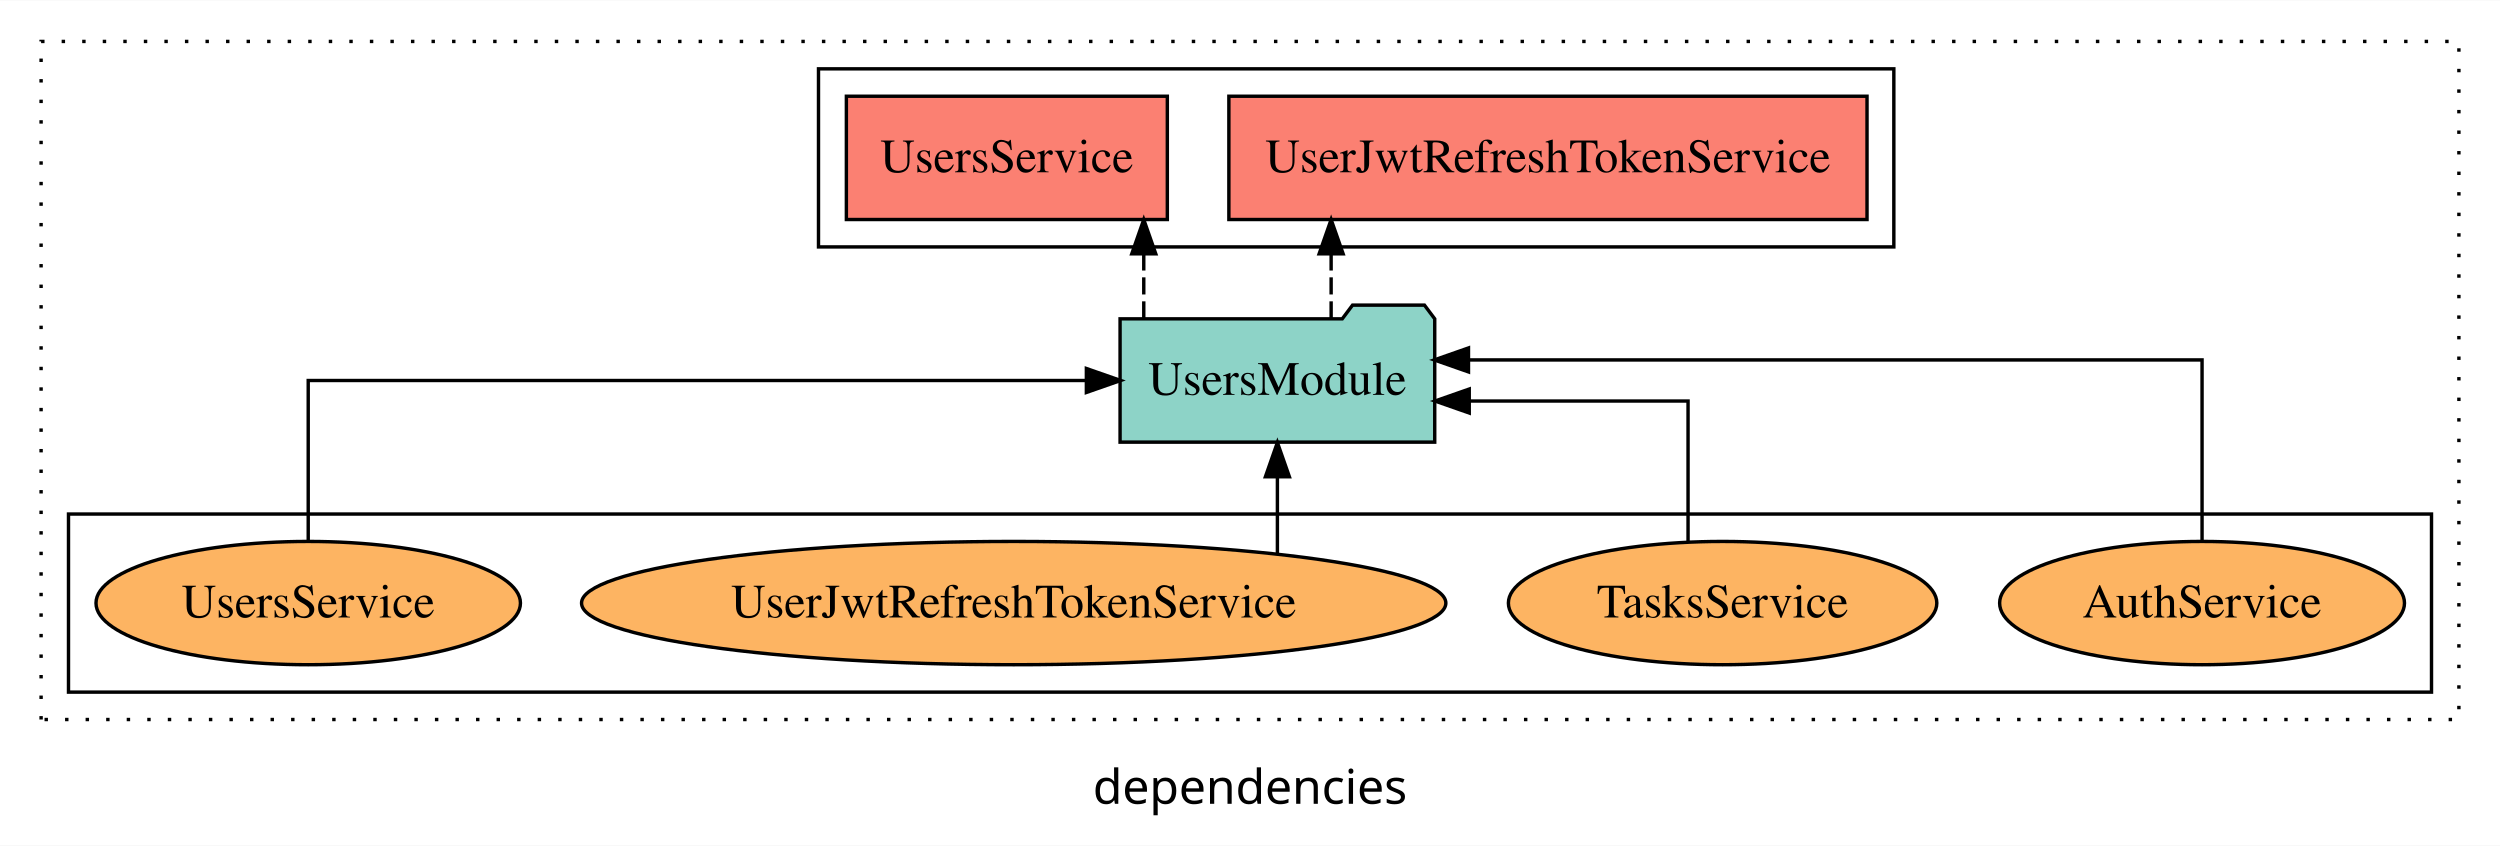
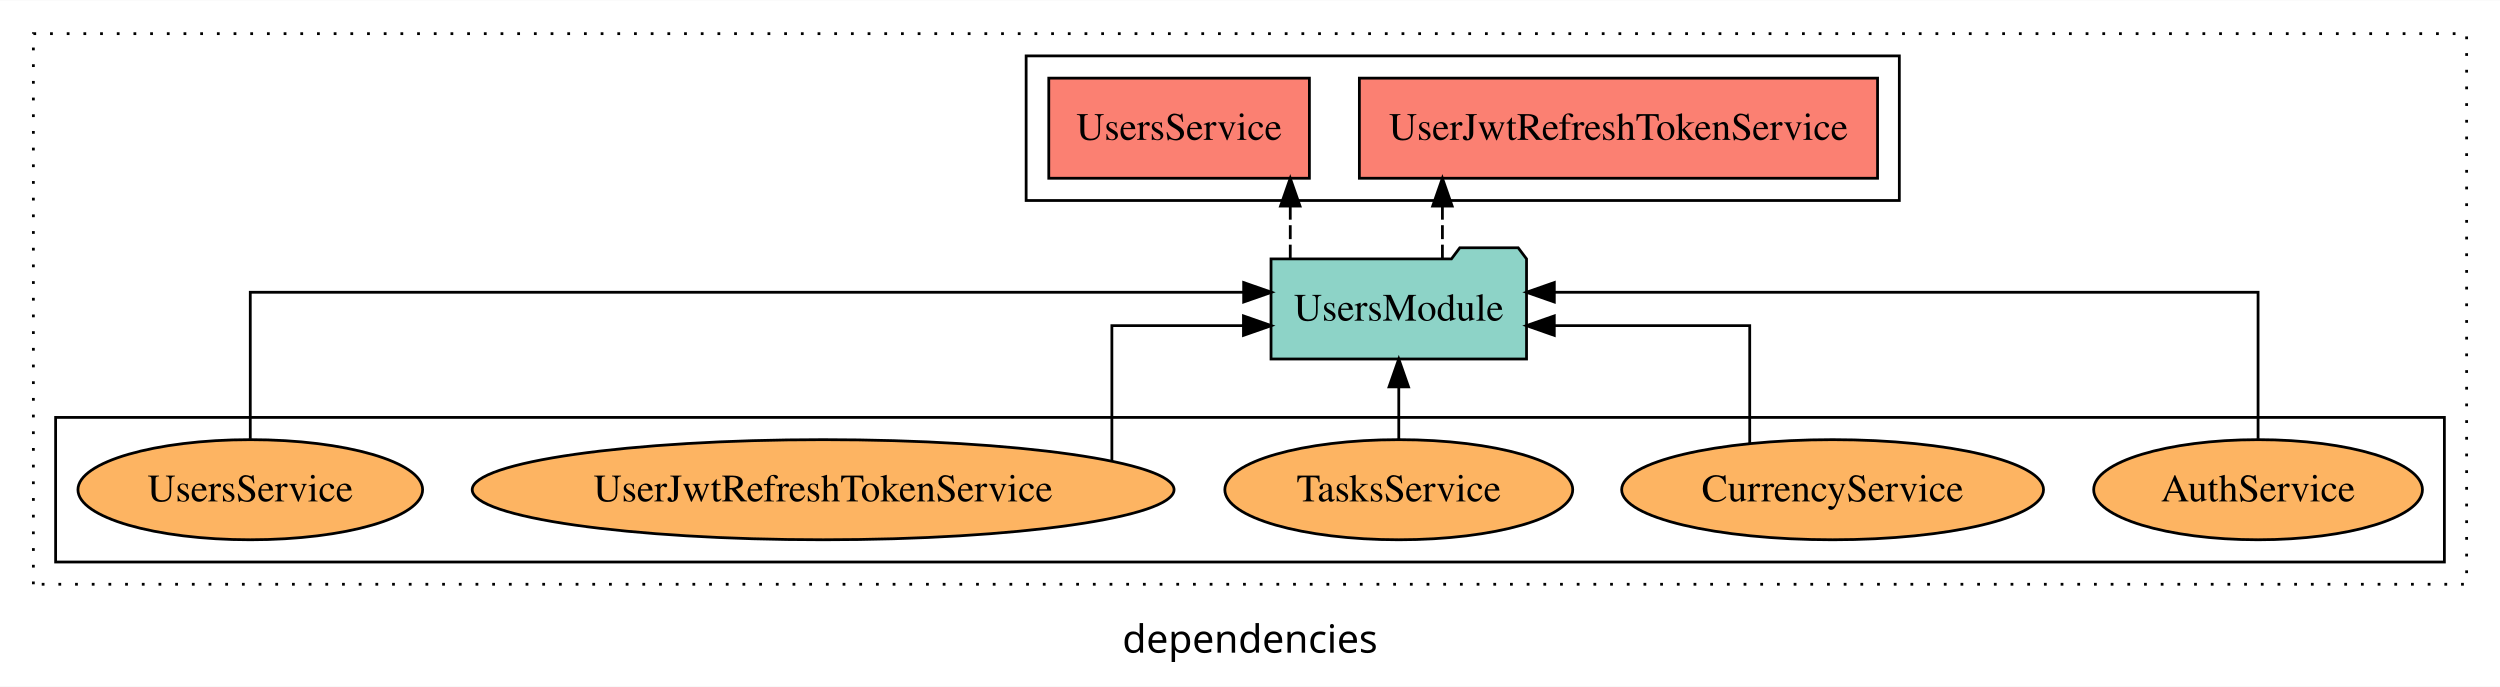
- <svg xmlns="http://www.w3.org/2000/svg" width="730pt" height="247pt" viewBox="0.00 0.00 730.00 246.80">
+ <svg xmlns="http://www.w3.org/2000/svg" width="899pt" height="247pt" viewBox="0.00 0.00 899.00 246.80">
  <g id="graph0" class="graph" transform="scale(1 1) rotate(0) translate(4 242.8)">
-     <polygon fill="white" stroke="transparent" points="-4,4 -4,-242.8 726,-242.8 726,4 -4,4" />
-     <text text-anchor="middle" x="361" y="-8.2" font-family="sans-serif" font-size="14.00">dependencies</text>
+     <polygon fill="white" stroke="transparent" points="-4,4 -4,-242.8 895,-242.8 895,4 -4,4" />
+     <text text-anchor="middle" x="445.5" y="-8.2" font-family="sans-serif" font-size="14.00">dependencies</text>
    <g id="clust1" class="cluster">
-       <polygon fill="none" stroke="black" stroke-dasharray="1,5" points="8,-32.8 8,-230.8 714,-230.8 714,-32.8 8,-32.8" />
+       <polygon fill="none" stroke="black" stroke-dasharray="1,5" points="8,-32.8 8,-230.8 883,-230.8 883,-32.8 8,-32.8" />
    </g>
    <g id="clust4" class="cluster">
-       <polygon fill="none" stroke="black" points="235,-170.8 235,-222.8 549,-222.8 549,-170.8 235,-170.8" />
+       <polygon fill="none" stroke="black" points="365,-170.8 365,-222.8 679,-222.8 679,-170.8 365,-170.8" />
    </g>
    <g id="clust6" class="cluster">
-       <polygon fill="none" stroke="black" points="16,-40.8 16,-92.8 706,-92.8 706,-40.8 16,-40.8" />
+       <polygon fill="none" stroke="black" points="16,-40.8 16,-92.8 875,-92.8 875,-40.8 16,-40.8" />
    </g>
    <g id="node1" class="node">
-       <polygon fill="#fb8072" stroke="black" points="541.17,-214.8 354.83,-214.8 354.83,-178.8 541.17,-178.8 541.17,-214.8" />
-       <text text-anchor="middle" x="448" y="-192.6" font-family="Times,serif" font-size="14.00">UserJwtRefreshTokenService </text>
+       <polygon fill="#fb8072" stroke="black" points="671.17,-214.8 484.83,-214.8 484.83,-178.8 671.17,-178.8 671.17,-214.8" />
+       <text text-anchor="middle" x="578" y="-192.6" font-family="Times,serif" font-size="14.00">UserJwtRefreshTokenService </text>
    </g>
    <g id="node2" class="node">
-       <polygon fill="#fb8072" stroke="black" points="336.86,-214.8 243.14,-214.8 243.14,-178.8 336.86,-178.8 336.86,-214.8" />
-       <text text-anchor="middle" x="290" y="-192.6" font-family="Times,serif" font-size="14.00">UsersService </text>
+       <polygon fill="#fb8072" stroke="black" points="466.86,-214.8 373.14,-214.8 373.14,-178.8 466.86,-178.8 466.86,-214.8" />
+       <text text-anchor="middle" x="420" y="-192.6" font-family="Times,serif" font-size="14.00">UsersService </text>
    </g>
    <g id="node3" class="node">
-       <polygon fill="#8dd3c7" stroke="black" points="414.94,-149.8 411.94,-153.8 390.94,-153.8 387.94,-149.8 323.06,-149.8 323.06,-113.8 414.94,-113.8 414.94,-149.8" />
-       <text text-anchor="middle" x="369" y="-127.6" font-family="Times,serif" font-size="14.00">UsersModule</text>
+       <polygon fill="#8dd3c7" stroke="black" points="544.94,-149.8 541.94,-153.8 520.94,-153.8 517.94,-149.8 453.06,-149.8 453.06,-113.8 544.94,-113.8 544.94,-149.8" />
+       <text text-anchor="middle" x="499" y="-127.6" font-family="Times,serif" font-size="14.00">UsersModule</text>
    </g>
    <g id="edge1" class="edge">
-       <path fill="none" stroke="black" stroke-dasharray="5,2" d="M384.69,-149.91C384.69,-149.91 384.69,-168.79 384.69,-168.79" />
-       <polygon fill="black" stroke="black" points="381.19,-168.79 384.69,-178.79 388.19,-168.79 381.19,-168.79" />
+       <path fill="none" stroke="black" stroke-dasharray="5,2" d="M514.69,-149.91C514.69,-149.91 514.69,-168.79 514.69,-168.79" />
+       <polygon fill="black" stroke="black" points="511.19,-168.79 514.69,-178.79 518.19,-168.79 511.19,-168.79" />
    </g>
    <g id="edge2" class="edge">
-       <path fill="none" stroke="black" stroke-dasharray="5,2" d="M329.98,-149.91C329.98,-149.91 329.98,-168.79 329.98,-168.79" />
-       <polygon fill="black" stroke="black" points="326.48,-168.79 329.98,-178.79 333.48,-168.79 326.48,-168.79" />
+       <path fill="none" stroke="black" stroke-dasharray="5,2" d="M459.98,-149.91C459.98,-149.91 459.98,-168.79 459.98,-168.79" />
+       <polygon fill="black" stroke="black" points="456.48,-168.79 459.98,-178.79 463.48,-168.79 456.48,-168.79" />
    </g>
    <g id="node4" class="node">
-       <ellipse fill="#fdb462" stroke="black" cx="639" cy="-66.8" rx="59.11" ry="18" />
-       <text text-anchor="middle" x="639" y="-62.6" font-family="Times,serif" font-size="14.00">AuthService</text>
+       <ellipse fill="#fdb462" stroke="black" cx="808" cy="-66.8" rx="59.11" ry="18" />
+       <text text-anchor="middle" x="808" y="-62.6" font-family="Times,serif" font-size="14.00">AuthService</text>
    </g>
    <g id="edge3" class="edge">
-       <path fill="none" stroke="black" d="M639,-85.08C639,-106.12 639,-137.8 639,-137.8 639,-137.8 424.8,-137.8 424.8,-137.8" />
-       <polygon fill="black" stroke="black" points="424.8,-134.3 414.8,-137.8 424.8,-141.3 424.8,-134.3" />
+       <path fill="none" stroke="black" d="M808,-85.08C808,-106.12 808,-137.8 808,-137.8 808,-137.8 554.93,-137.8 554.93,-137.8" />
+       <polygon fill="black" stroke="black" points="554.93,-134.3 544.93,-137.8 554.93,-141.3 554.93,-134.3" />
    </g>
    <g id="node5" class="node">
+       <ellipse fill="#fdb462" stroke="black" cx="655" cy="-66.8" rx="75.85" ry="18" />
+       <text text-anchor="middle" x="655" y="-62.6" font-family="Times,serif" font-size="14.00">CurrencyService</text>
+     </g>
+     <g id="edge4" class="edge">
+       <path fill="none" stroke="black" d="M625.2,-83.55C625.2,-100.99 625.2,-125.8 625.2,-125.8 625.2,-125.8 554.92,-125.8 554.92,-125.8" />
+       <polygon fill="black" stroke="black" points="554.92,-122.3 544.92,-125.8 554.92,-129.3 554.92,-122.3" />
+     </g>
+     <g id="node6" class="node">
      <ellipse fill="#fdb462" stroke="black" cx="499" cy="-66.8" rx="62.55" ry="18" />
      <text text-anchor="middle" x="499" y="-62.6" font-family="Times,serif" font-size="14.00">TasksService</text>
    </g>
-     <g id="edge4" class="edge">
-       <path fill="none" stroke="black" d="M488.91,-84.82C488.91,-102.17 488.91,-125.8 488.91,-125.8 488.91,-125.8 425.02,-125.8 425.02,-125.8" />
-       <polygon fill="black" stroke="black" points="425.02,-122.3 415.02,-125.8 425.02,-129.3 425.02,-122.3" />
+     <g id="edge5" class="edge">
+       <path fill="none" stroke="black" d="M499,-84.91C499,-84.91 499,-103.79 499,-103.79" />
+       <polygon fill="black" stroke="black" points="495.5,-103.79 499,-113.79 502.5,-103.79 495.5,-103.79" />
    </g>
-     <g id="node6" class="node">
+     <g id="node7" class="node">
      <ellipse fill="#fdb462" stroke="black" cx="292" cy="-66.8" rx="126.19" ry="18" />
      <text text-anchor="middle" x="292" y="-62.6" font-family="Times,serif" font-size="14.00">UserJwtRefreshTokenService</text>
    </g>
-     <g id="edge5" class="edge">
-       <path fill="none" stroke="black" d="M369,-81.23C369,-81.23 369,-103.69 369,-103.69" />
-       <polygon fill="black" stroke="black" points="365.5,-103.69 369,-113.69 372.5,-103.69 365.5,-103.69" />
+     <g id="edge6" class="edge">
+       <path fill="none" stroke="black" d="M395.83,-77.08C395.83,-93.98 395.83,-125.8 395.83,-125.8 395.83,-125.8 443.15,-125.8 443.15,-125.8" />
+       <polygon fill="black" stroke="black" points="443.15,-129.3 453.15,-125.8 443.15,-122.3 443.15,-129.3" />
    </g>
-     <g id="node7" class="node">
+     <g id="node8" class="node">
      <ellipse fill="#fdb462" stroke="black" cx="86" cy="-66.8" rx="61.97" ry="18" />
      <text text-anchor="middle" x="86" y="-62.6" font-family="Times,serif" font-size="14.00">UsersService</text>
    </g>
-     <g id="edge6" class="edge">
-       <path fill="none" stroke="black" d="M86,-84.91C86,-104.14 86,-131.8 86,-131.8 86,-131.8 313.22,-131.8 313.22,-131.8" />
-       <polygon fill="black" stroke="black" points="313.22,-135.3 323.22,-131.8 313.22,-128.3 313.22,-135.3" />
+     <g id="edge7" class="edge">
+       <path fill="none" stroke="black" d="M86,-85.08C86,-106.12 86,-137.8 86,-137.8 86,-137.8 443.22,-137.8 443.22,-137.8" />
+       <polygon fill="black" stroke="black" points="443.22,-141.3 453.22,-137.8 443.22,-134.3 443.22,-141.3" />
    </g>
  </g>
</svg>
